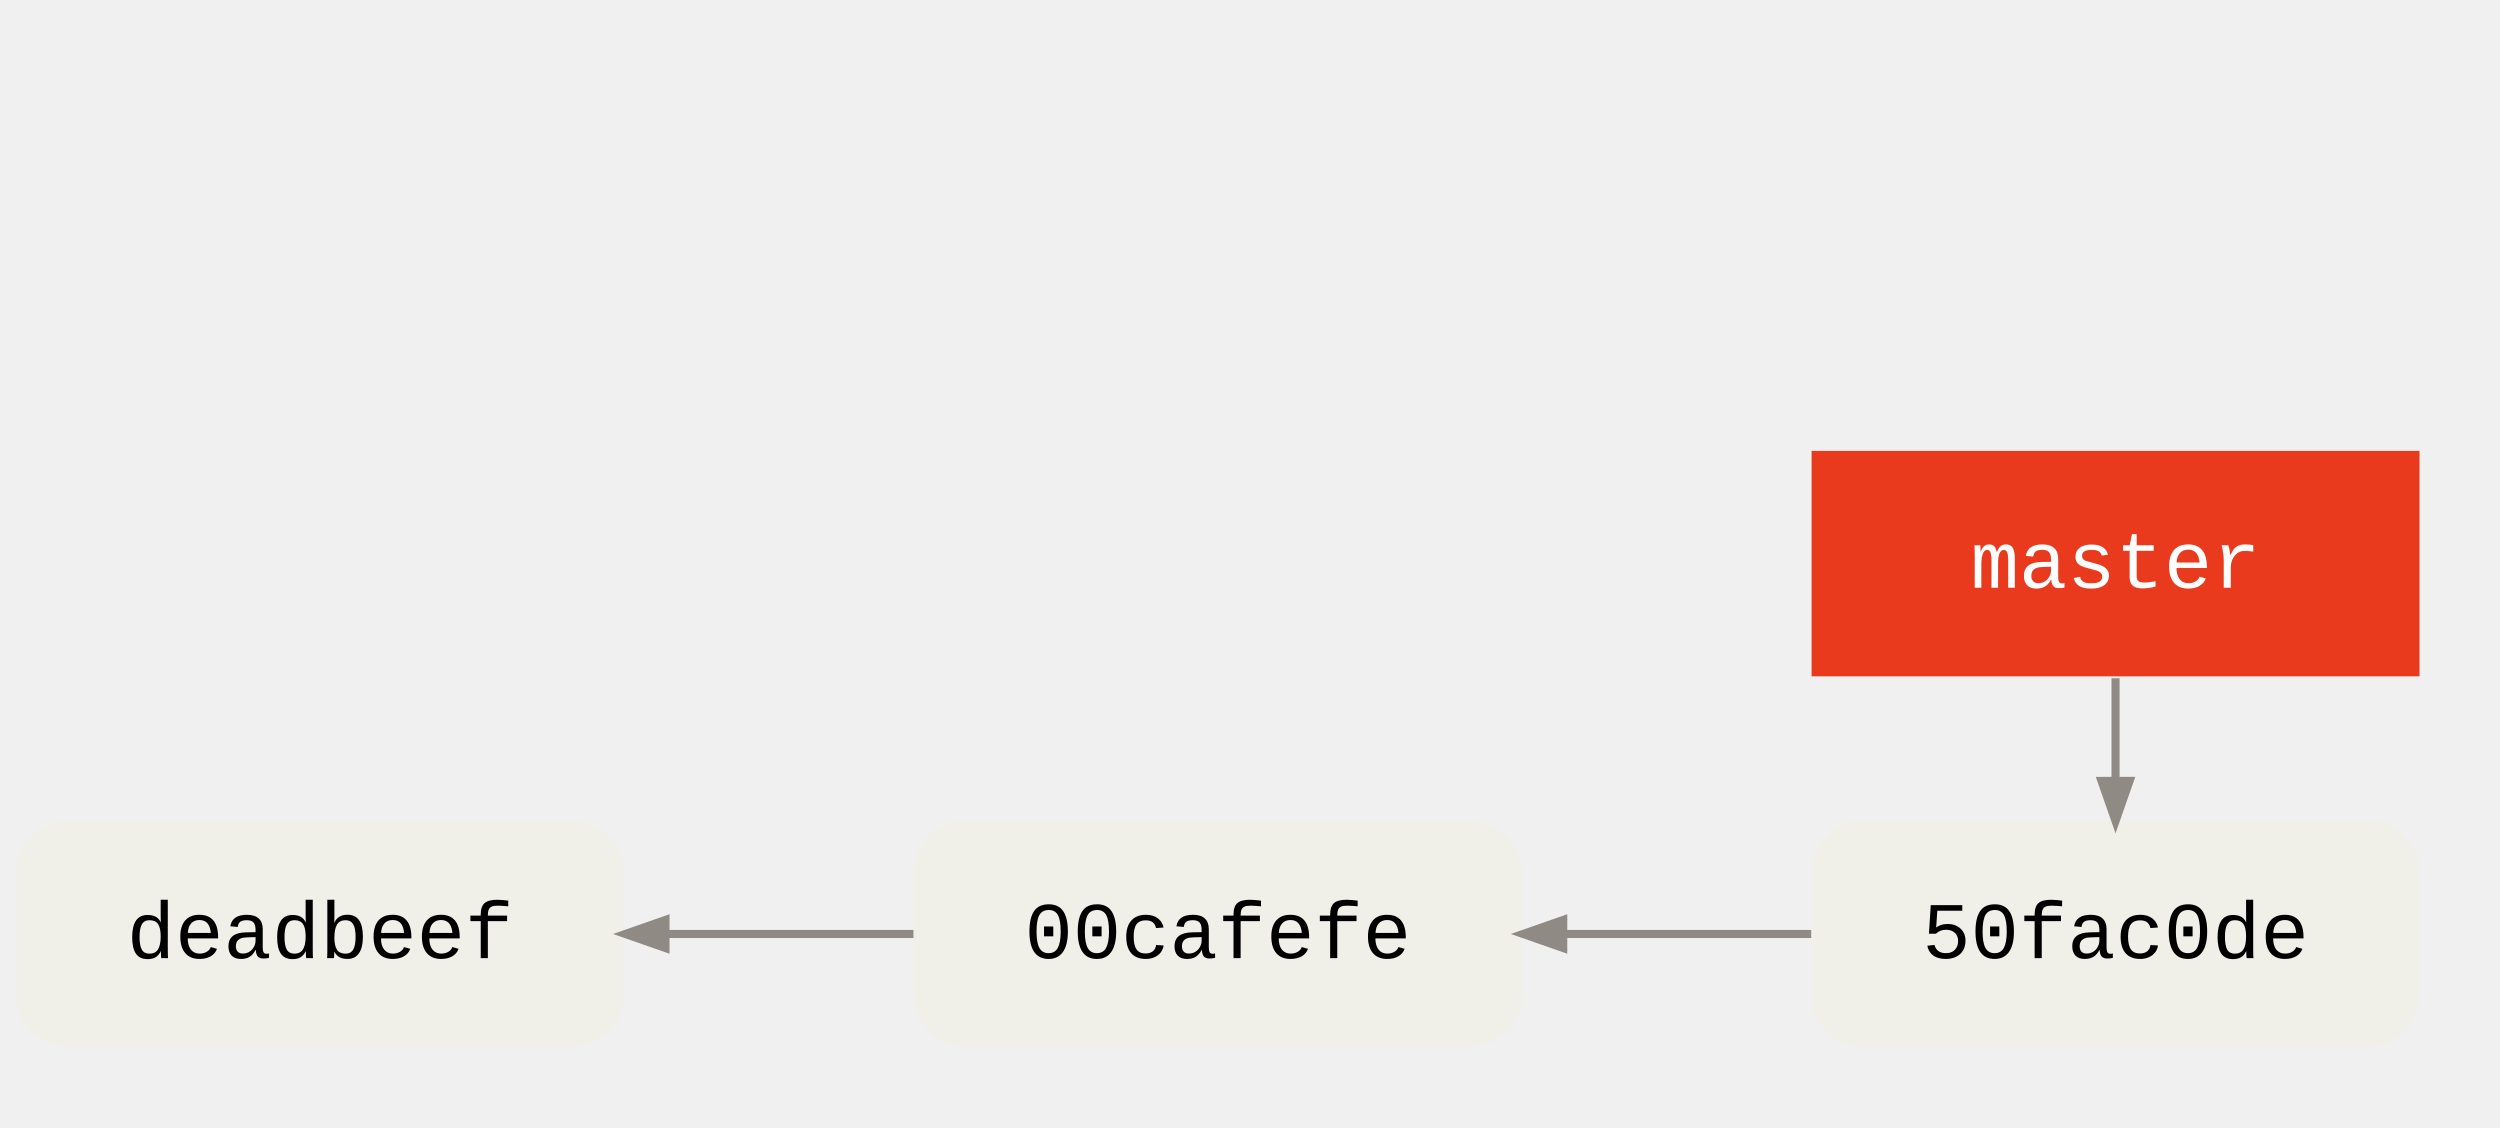
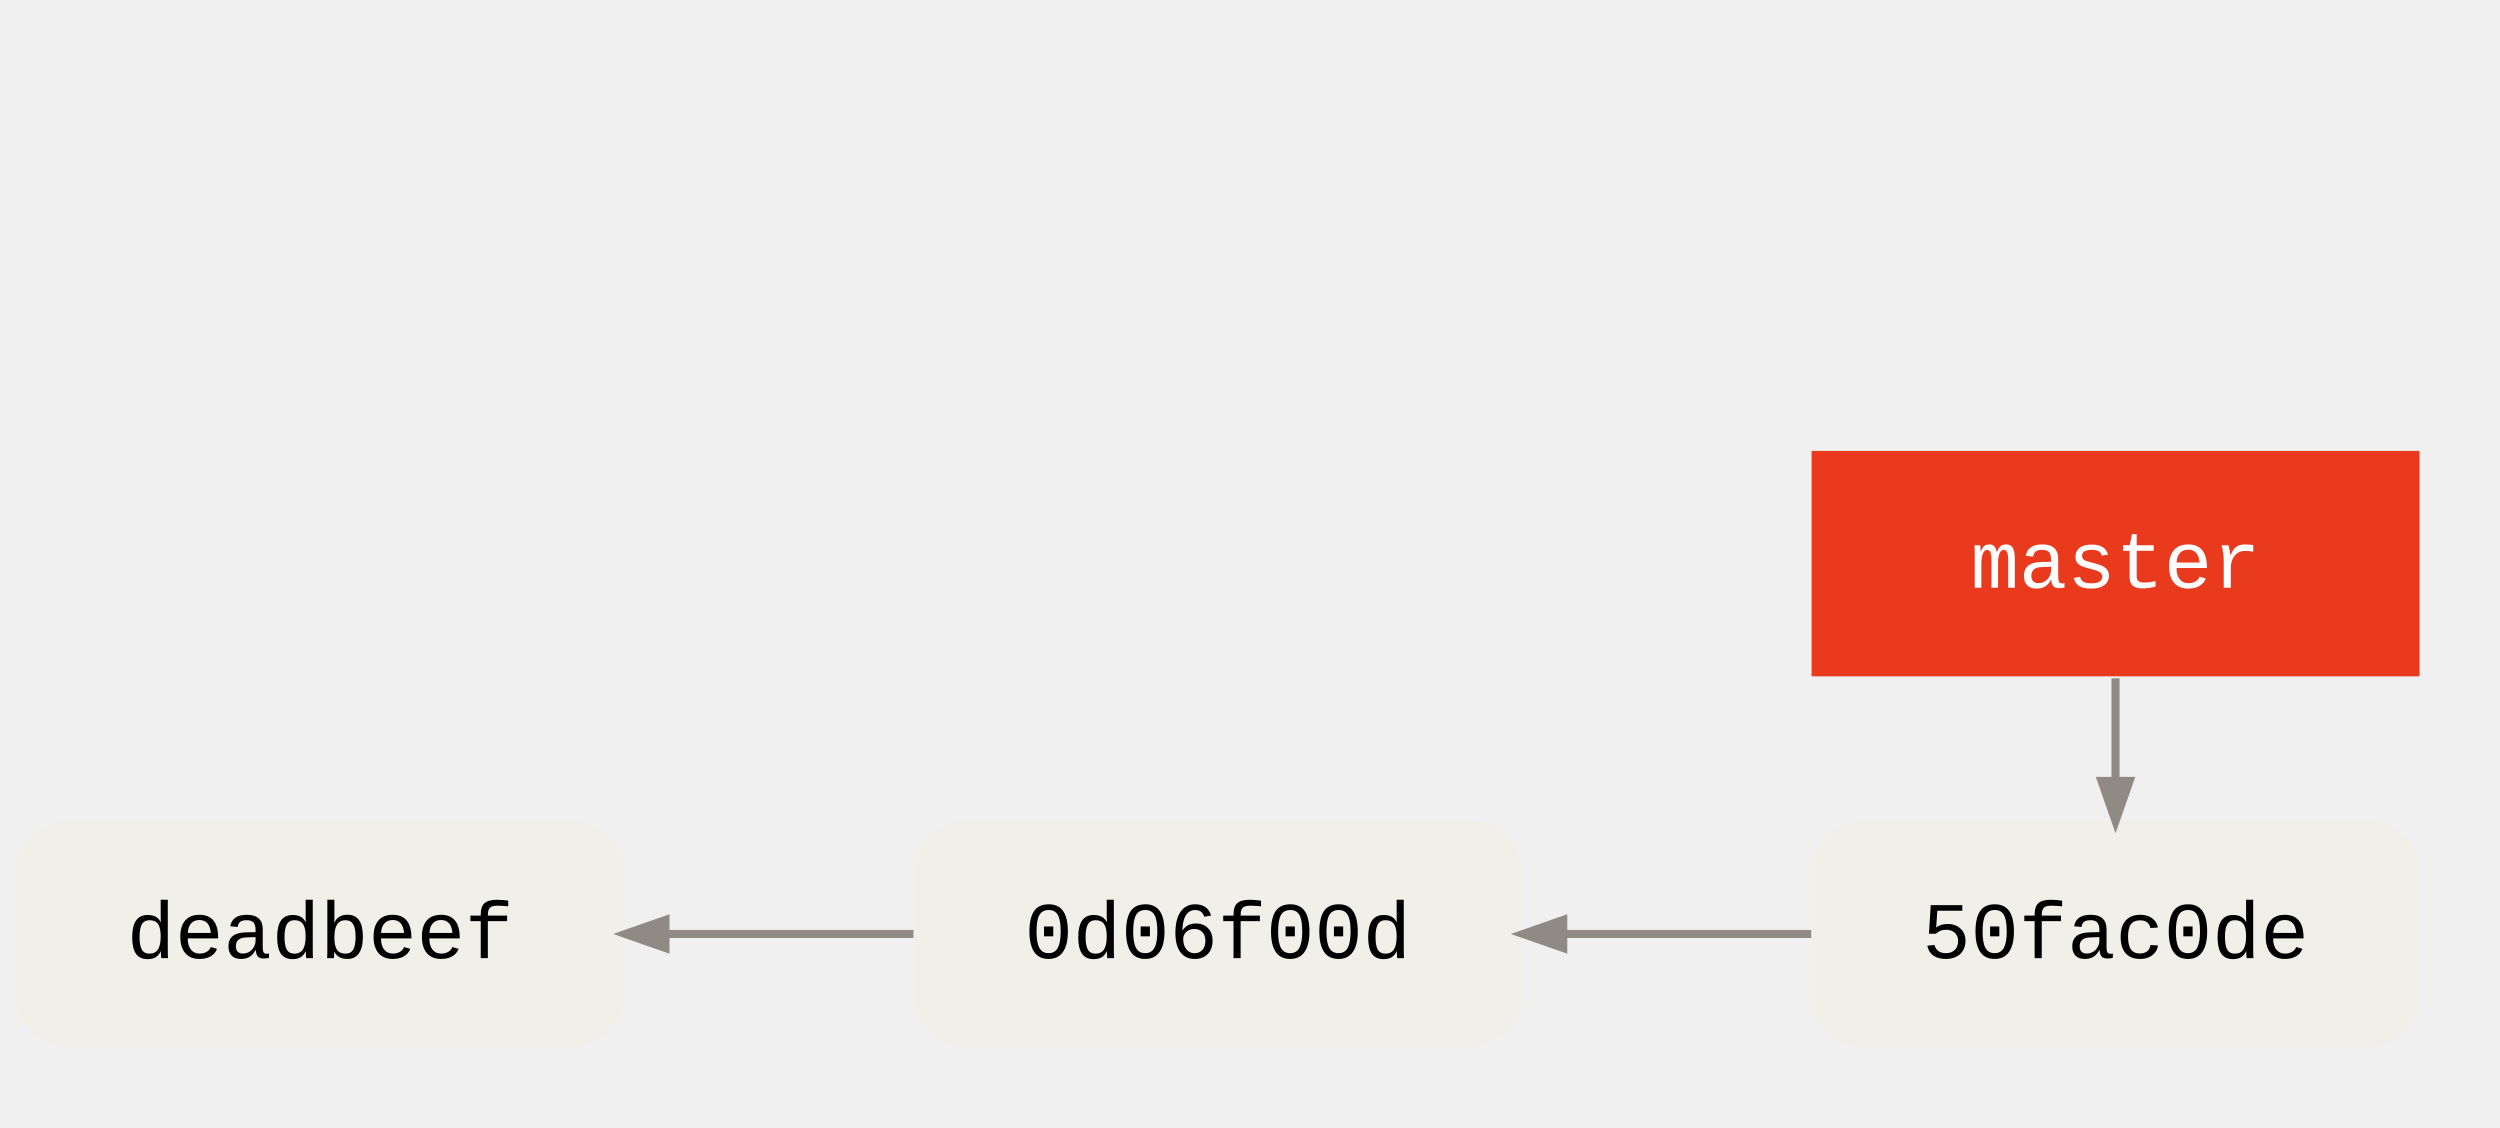
<svg xmlns="http://www.w3.org/2000/svg" width="621pt" height="280pt" viewBox="0.00 0.00 621.00 280.00">
  <g id="graph0" class="graph" transform="scale(1 1) rotate(0) translate(4 276)">
    <g id="clust1" class="cluster">
</g>
    <g id="node1" class="node">
      <path fill="#f0efe8" stroke="#000000" stroke-width="0" d="M139,-72C139,-72 12,-72 12,-72 6,-72 0,-66 0,-60 0,-60 0,-28 0,-28 0,-22 6,-16 12,-16 12,-16 139,-16 139,-16 145,-16 151,-22 151,-28 151,-28 151,-60 151,-60 151,-66 145,-72 139,-72" />
      <text text-anchor="middle" x="75.5" y="-38" font-family="Menlo, Monaco, Consolas, Lucida Console, Courier New, monospace" font-size="20.00" fill="#000000">deadbeef</text>
    </g>
    <g id="node2" class="node">
      <path fill="#f0efe8" stroke="#000000" stroke-width="0" d="M362,-72C362,-72 235,-72 235,-72 229,-72 223,-66 223,-60 223,-60 223,-28 223,-28 223,-22 229,-16 235,-16 235,-16 362,-16 362,-16 368,-16 374,-22 374,-28 374,-28 374,-60 374,-60 374,-66 368,-72 362,-72" />
-       <text text-anchor="middle" x="298.5" y="-38" font-family="Menlo, Monaco, Consolas, Lucida Console, Courier New, monospace" font-size="20.00" fill="#000000">00cafefe</text>
+       <text text-anchor="middle" x="298.5" y="-38" font-family="Menlo, Monaco, Consolas, Lucida Console, Courier New, monospace" font-size="20.00" fill="#000000">0d06f00d</text>
    </g>
    <g id="edge1" class="edge">
      <path fill="none" stroke="#8f8a83" stroke-width="2" d="M161.457,-44C181.708,-44 203.146,-44 222.901,-44" />
      <polygon fill="#8f8a83" stroke="#8f8a83" stroke-width="2" points="161.309,-40.5 151.309,-44 161.309,-47.5 161.309,-40.5" />
    </g>
    <g id="node3" class="node">
      <path fill="#f0efe8" stroke="#000000" stroke-width="0" d="M585,-72C585,-72 458,-72 458,-72 452,-72 446,-66 446,-60 446,-60 446,-28 446,-28 446,-22 452,-16 458,-16 458,-16 585,-16 585,-16 591,-16 597,-22 597,-28 597,-28 597,-60 597,-60 597,-66 591,-72 585,-72" />
      <text text-anchor="middle" x="521.5" y="-38" font-family="Menlo, Monaco, Consolas, Lucida Console, Courier New, monospace" font-size="20.00" fill="#000000">50fac0de</text>
    </g>
    <g id="edge2" class="edge">
      <path fill="none" stroke="#8f8a83" stroke-width="2" d="M384.457,-44C404.707,-44 426.146,-44 445.901,-44" />
      <polygon fill="#8f8a83" stroke="#8f8a83" stroke-width="2" points="384.309,-40.5 374.309,-44 384.309,-47.5 384.309,-40.5" />
    </g>
    <g id="node5" class="node">
      <polygon fill="#e93a1d" stroke="#000000" stroke-width="0" points="597,-164 446,-164 446,-108 597,-108 597,-164" />
      <text text-anchor="middle" x="521.5" y="-130" font-family="Menlo, Monaco, Consolas, Lucida Console, Courier New, monospace" font-size="20.00" fill="#ffffff">master</text>
    </g>
    <g id="edge3" class="edge">
      <path fill="none" stroke="#8f8a83" stroke-width="2" d="M521.5,-82.288C521.5,-90.697 521.5,-99.105 521.5,-107.514" />
      <polygon fill="#8f8a83" stroke="#8f8a83" stroke-width="2" points="525,-82.031 521.5,-72.031 518,-82.031 525,-82.031" />
    </g>
  </g>
</svg>
